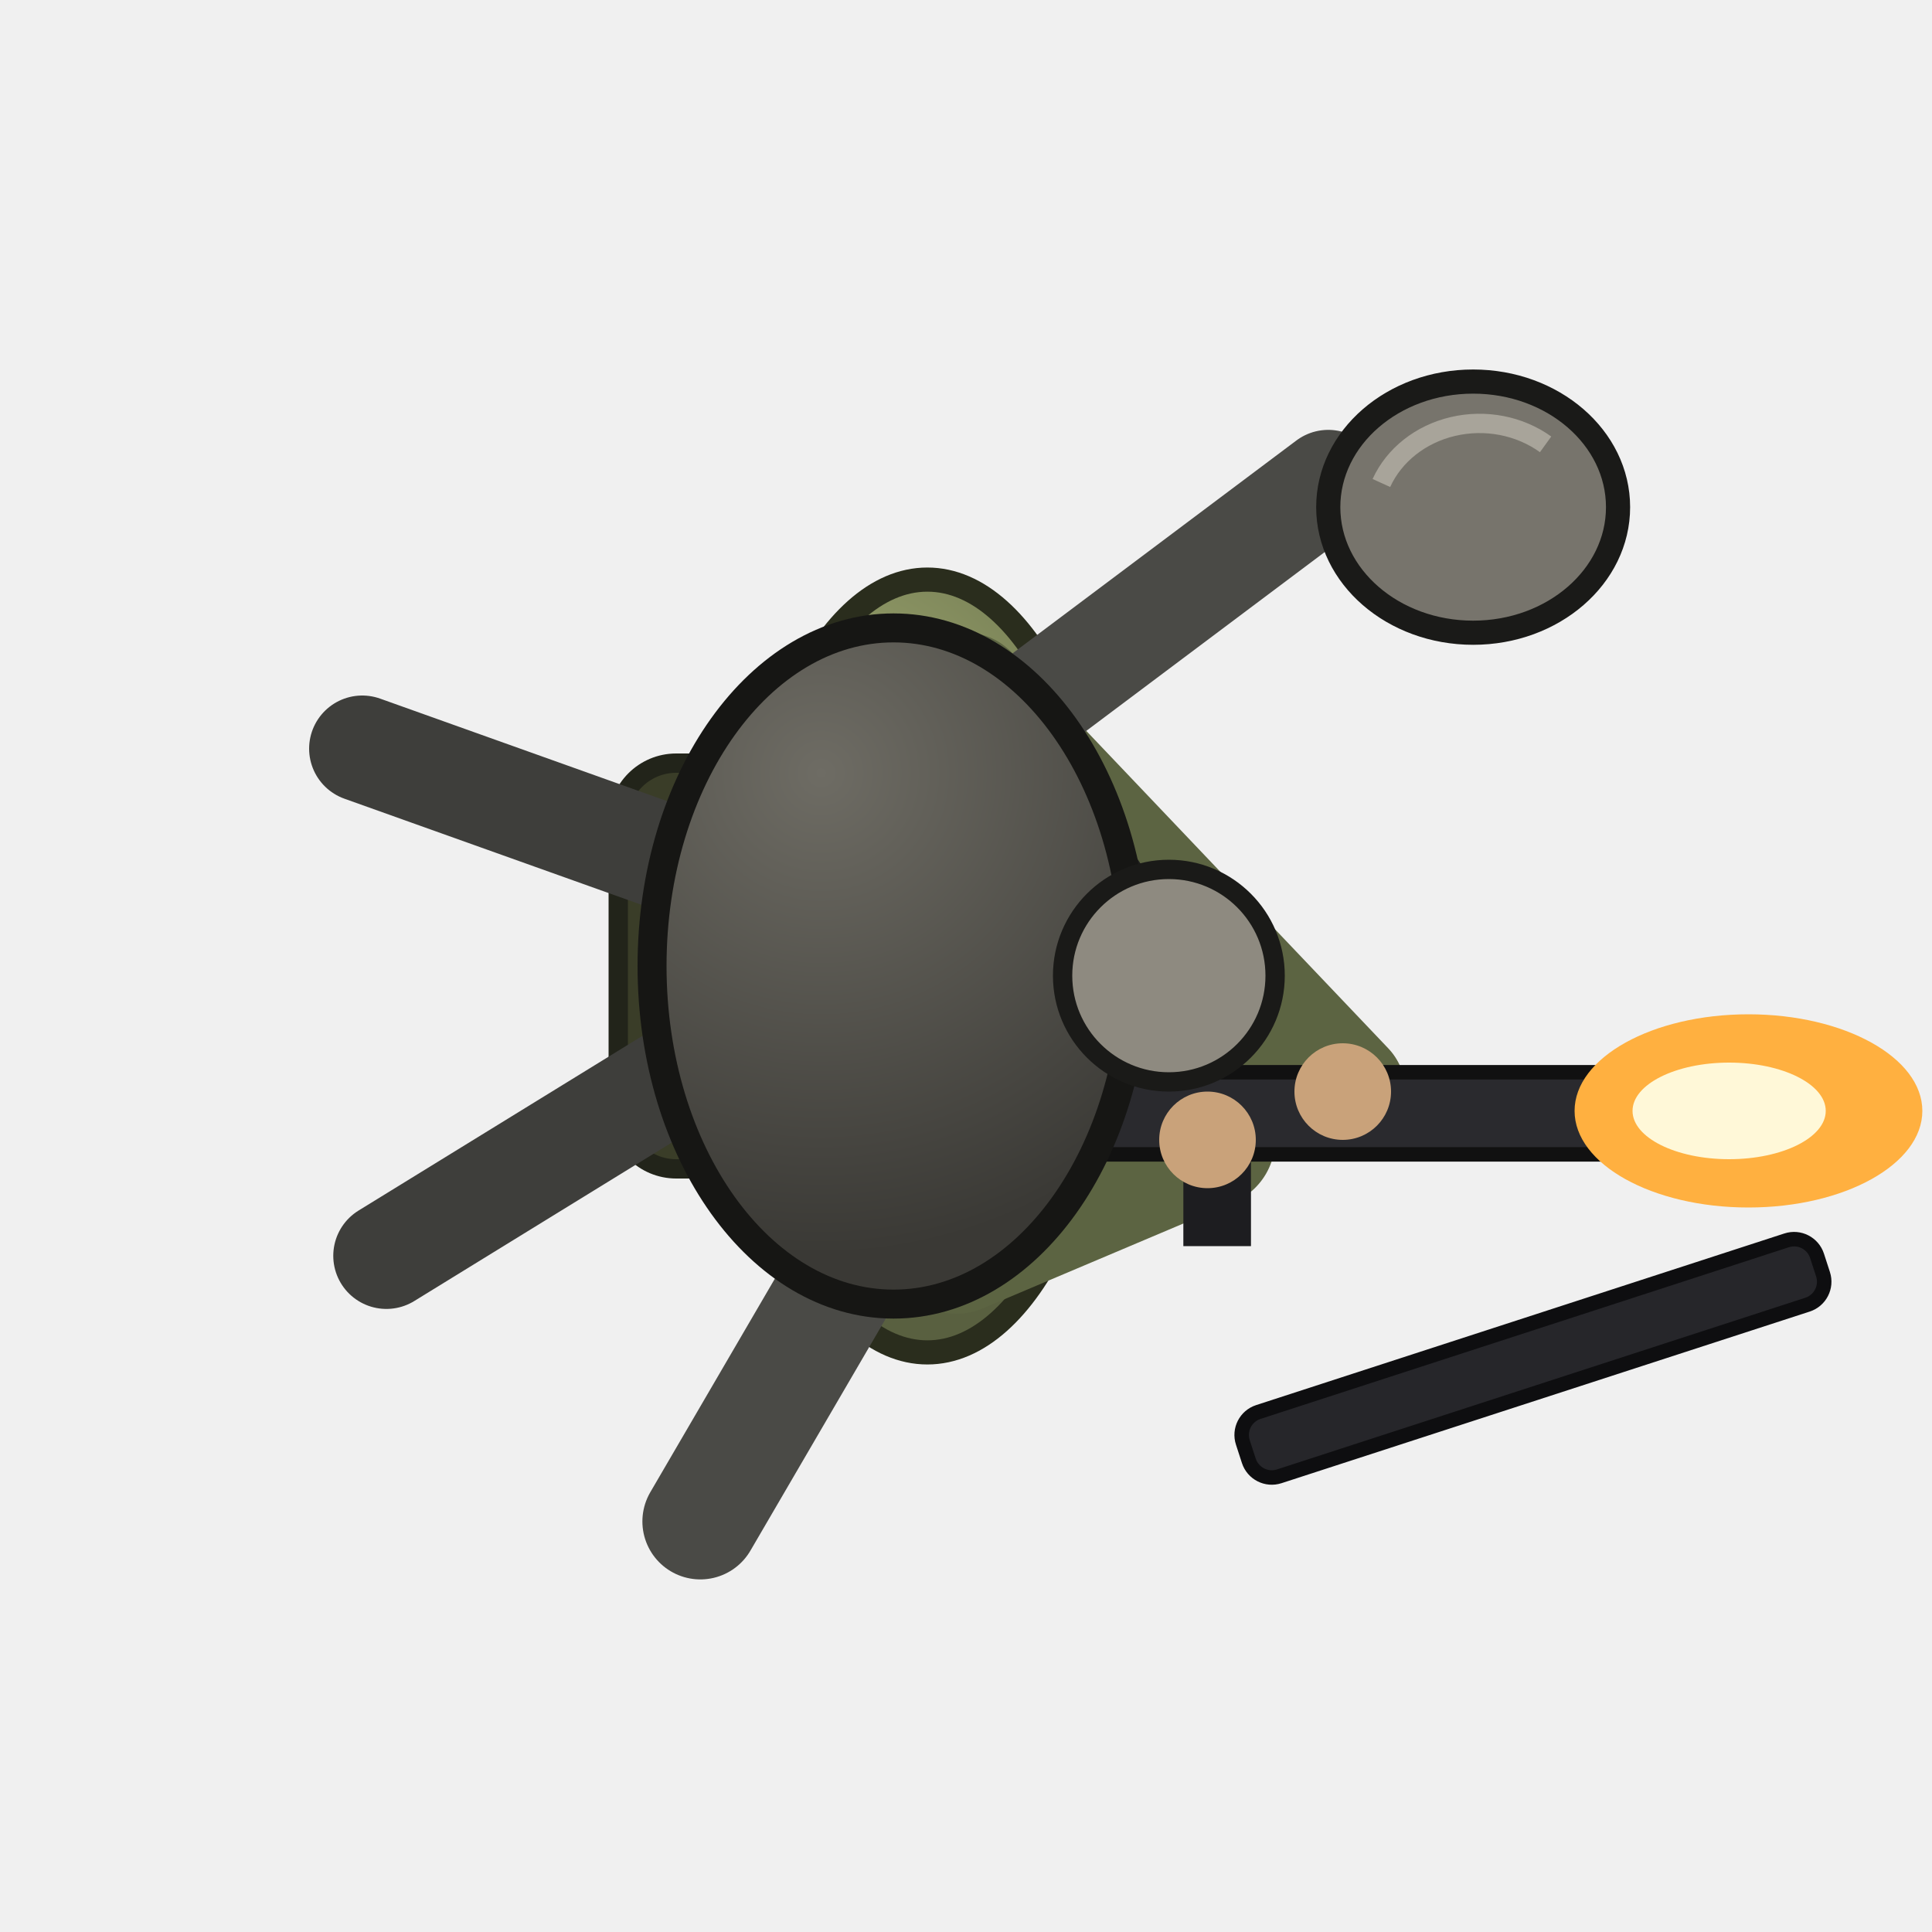
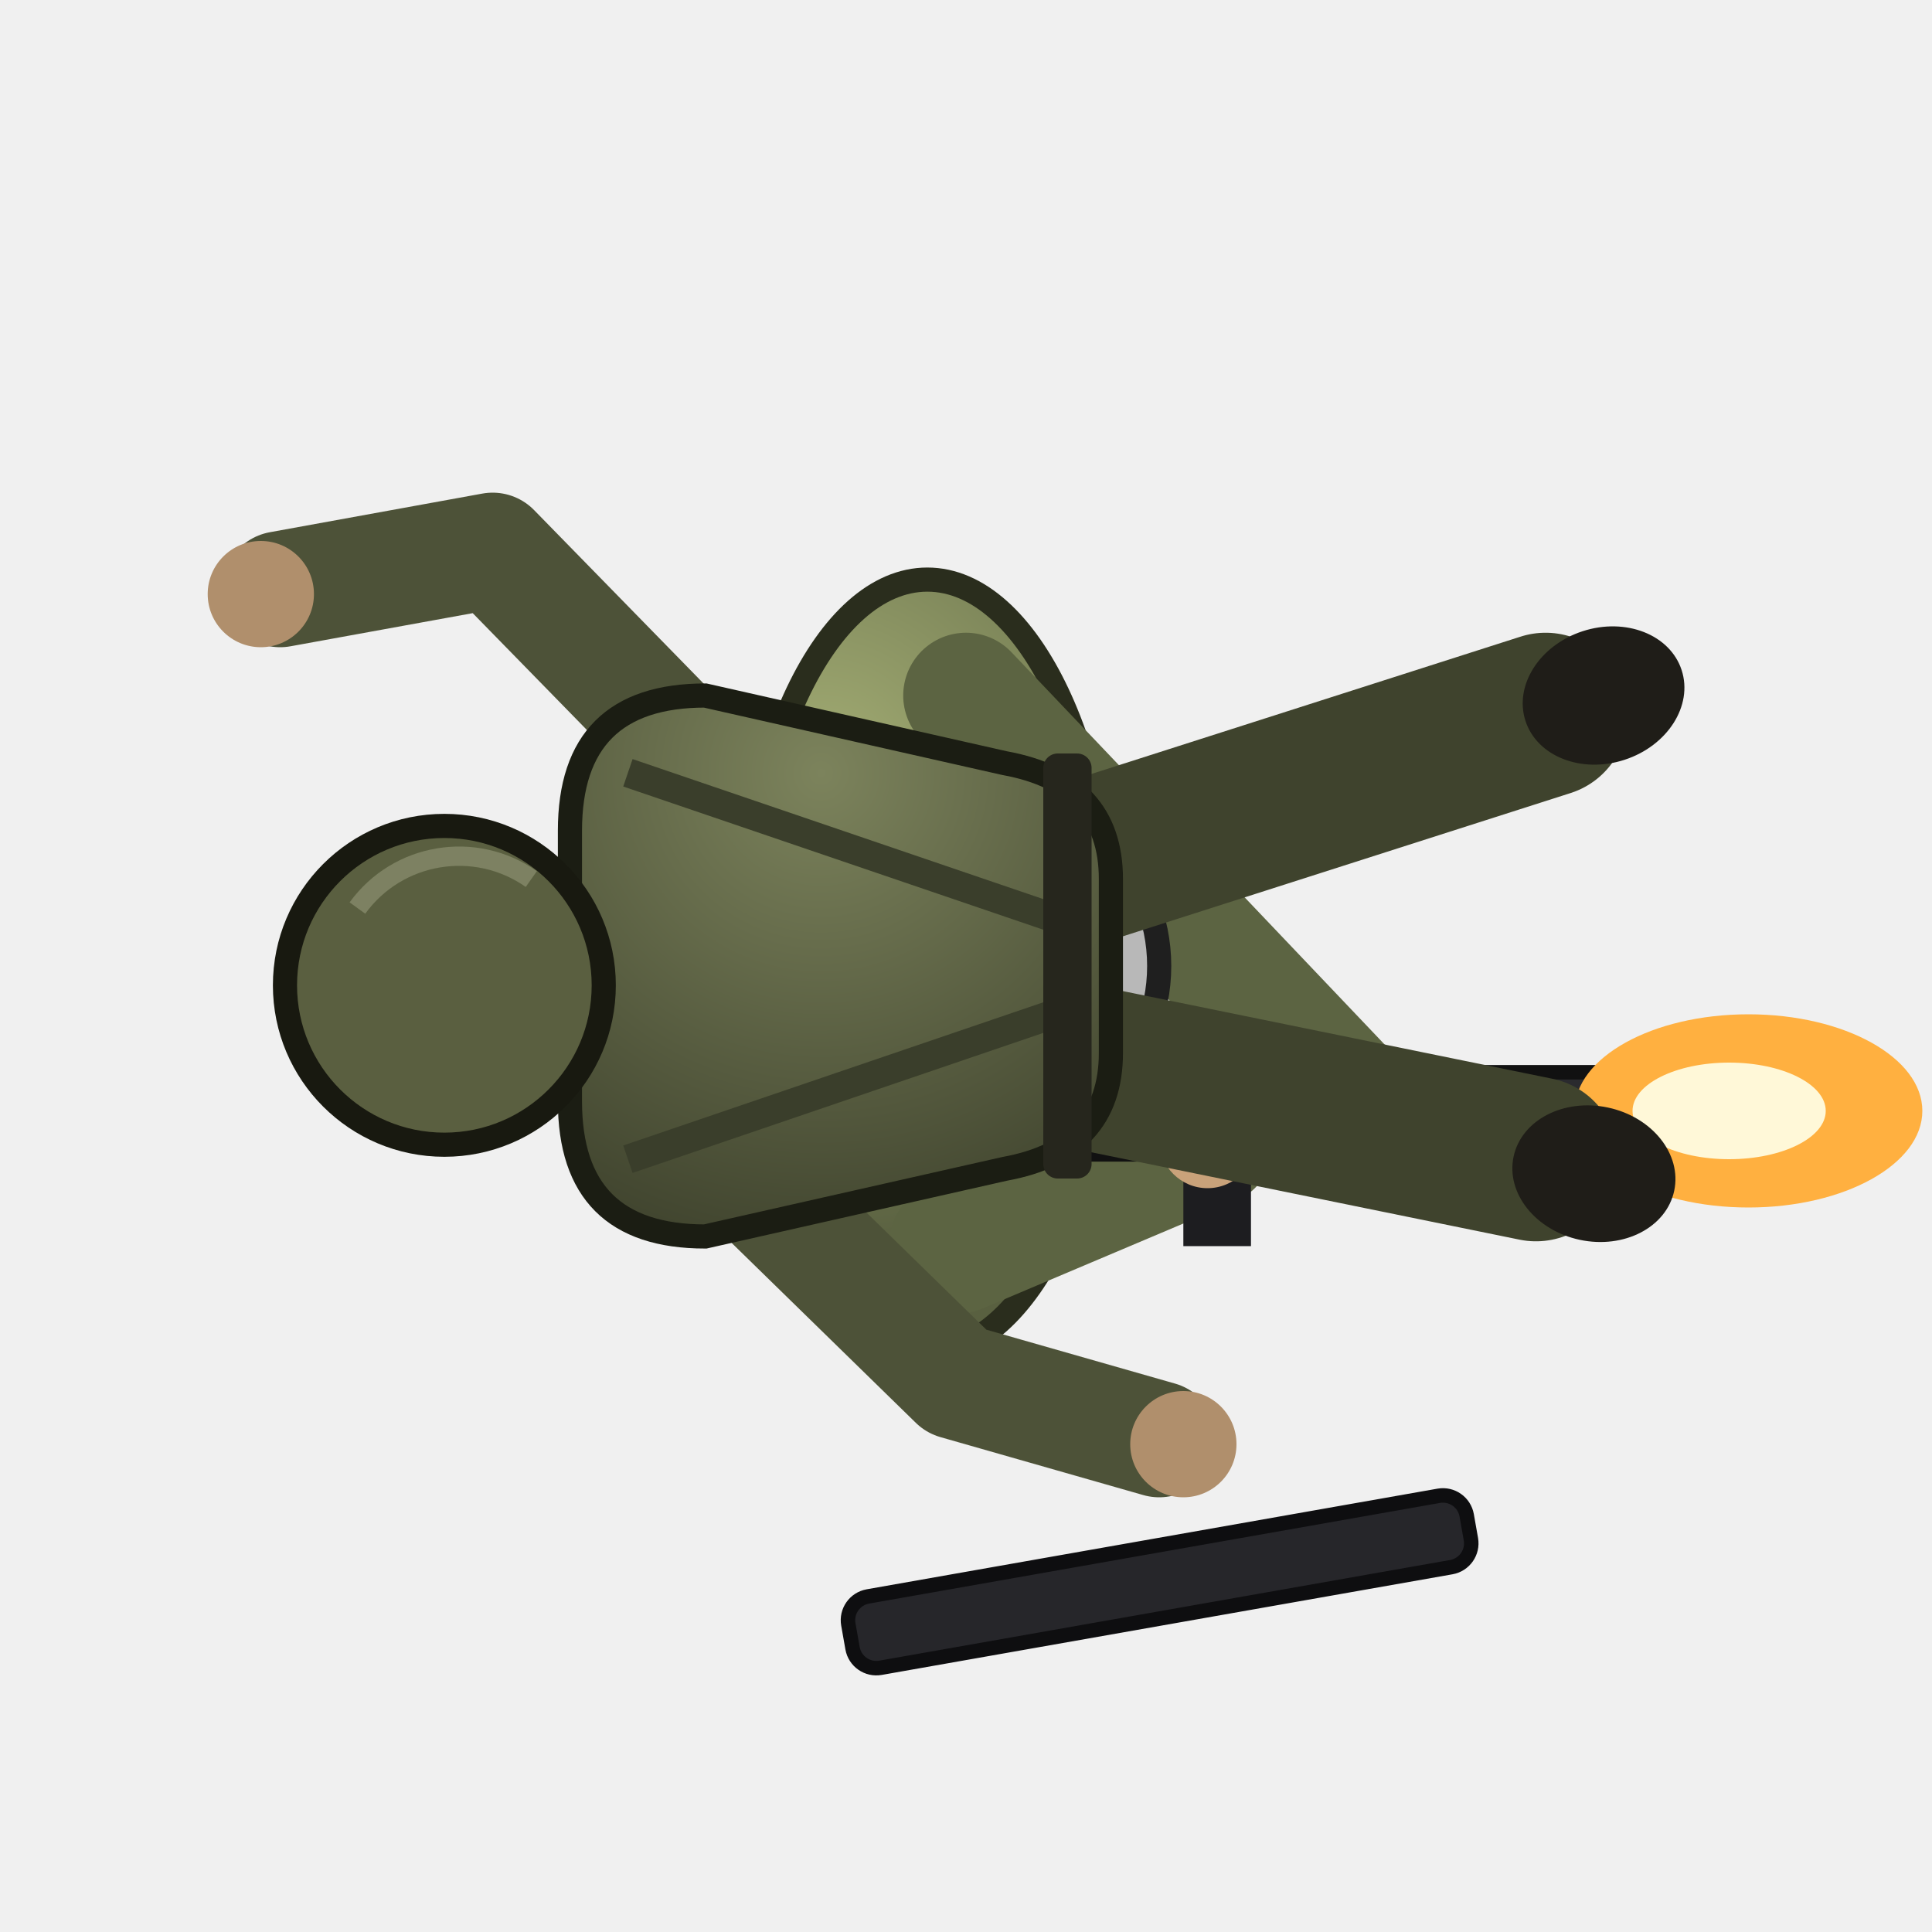
<svg xmlns="http://www.w3.org/2000/svg" viewBox="-2 -2 4 4" width="512" height="512">
  <defs>
    <radialGradient id="helm" cx="-0.25" cy="-0.3" r="0.6" gradientUnits="userSpaceOnUse">
      <stop offset="0" stop-color="#ffffff" />
      <stop offset="1" stop-color="#b8b8b8" />
    </radialGradient>
    <radialGradient id="body" cx="-0.3" cy="-0.4" r="1.0" gradientUnits="userSpaceOnUse">
      <stop offset="0" stop-color="#a3ad74" />
      <stop offset="1" stop-color="#596040" />
    </radialGradient>
    <radialGradient id="deadbody" cx="-0.3" cy="-0.4" r="1.0" gradientUnits="userSpaceOnUse">
-       <stop offset="0" stop-color="#6e6c64" />
-       <stop offset="1" stop-color="#3a3935" />
+       <stop offset="0" stop-color="#7c835c" />
+       <stop offset="1" stop-color="#41452f" />
    </radialGradient>
  </defs>
  <g id="body">
    <rect x="-0.72" y="-0.42" width="0.42" height="0.84" rx="0.12" fill="#3a3d28" stroke="#22241a" stroke-width="0.04" />
    <ellipse cx="-0.08" cy="0" rx="0.38" ry="0.8" fill="url(#body)" stroke="#2a2d1d" stroke-width="0.05" />
    <path d="M -0.02 0.58 L 0.5 0.36" stroke="#5c6442" stroke-width="0.28" stroke-linecap="round" />
    <path d="M 0 -0.56 L 0.78 0.26" stroke="#5c6442" stroke-width="0.26" stroke-linecap="round" />
    <rect x="0.0" y="0.22" width="1.45" height="0.17" rx="0.05" fill="#2a2a2e" stroke="#111" stroke-width="0.03" />
    <rect x="0.45" y="0.36" width="0.14" height="0.22" fill="#1d1d20" />
    <circle cx="0.5" cy="0.36" r="0.1" fill="#c9a27a" />
    <circle cx="0.78" cy="0.26" r="0.1" fill="#c9a27a" />
  </g>
  <g id="helmet">
    <circle cx="0.04" cy="0" r="0.36" fill="url(#helm)" stroke="#1f1f1f" stroke-width="0.05" />
    <path d="M -0.2 -0.18 A 0.3 0.3 0 0 1 0.25 -0.2" stroke="#fff" stroke-width="0.05" fill="none" opacity="0.6" />
  </g>
  <g id="flash">
    <ellipse cx="1.62" cy="0.3" rx="0.36" ry="0.2" fill="#ffb040" />
    <ellipse cx="1.58" cy="0.3" rx="0.2" ry="0.1" fill="#fff8d8" />
  </g>
  <g id="dead">
-     <path d="M -0.2 0.55 L -0.55 1.15" stroke="#4a4a46" stroke-width="0.24" stroke-linecap="round" />
-     <path d="M 0.15 -0.55 L 0.75 -1.0" stroke="#4a4a46" stroke-width="0.22" stroke-linecap="round" />
-     <path d="M -0.55 -0.2 L -1.25 -0.45 M -0.55 0.2 L -1.2 0.6" stroke="#3e3e3b" stroke-width="0.22" stroke-linecap="round" />
-     <ellipse cx="-0.15" cy="0" rx="0.5" ry="0.7" fill="url(#deadbody)" stroke="#161614" stroke-width="0.06" />
-     <circle cx="0.42" cy="0.02" r="0.22" fill="#8e8a80" stroke="#1a1a18" stroke-width="0.04" />
-     <rect x="0.55" y="0.75" width="1.25" height="0.14" rx="0.05" fill="#26262a" stroke="#0e0e10" stroke-width="0.03" transform="rotate(-18 1.15 0.82)" />
-     <ellipse cx="1.05" cy="-0.95" rx="0.3" ry="0.26" fill="#77746c" stroke="#1a1a18" stroke-width="0.05" />
-     <path d="M 0.86 -1.0 A 0.22 0.2 0 0 1 1.2 -1.08" stroke="#a8a49a" stroke-width="0.04" fill="none" />
+     <path d="M 0.2 -0.2 L 1.2 -0.52" stroke="#3f432d" stroke-width="0.34" stroke-linecap="round" />
+     <path d="M 0.2 0.2 L 1.18 0.4" stroke="#3f432d" stroke-width="0.34" stroke-linecap="round" />
+     <ellipse cx="1.32" cy="-0.56" rx="0.17" ry="0.14" fill="#1f1d18" transform="rotate(-18 1.32 -0.56)" />
+     <ellipse cx="1.3" cy="0.43" rx="0.17" ry="0.14" fill="#1f1d18" transform="rotate(12 1.3 0.43)" />
+     <path d="M -0.55 -0.42 L -0.98 -0.86 L -1.42 -0.78" stroke="#4d5238" stroke-width="0.24" stroke-linecap="round" stroke-linejoin="round" fill="none" />
+     <path d="M -0.45 0.44 L -0.02 0.86 L 0.4 0.98" stroke="#4d5238" stroke-width="0.24" stroke-linecap="round" stroke-linejoin="round" fill="none" />
+     <circle cx="-1.46" cy="-0.77" r="0.11" fill="#b08f6c" />
+     <circle cx="0.45" cy="0.99" r="0.11" fill="#b08f6c" />
+     <path d="M -0.82 -0.28 Q -0.82 -0.56 -0.54 -0.56 L 0.08 -0.42 Q 0.3 -0.38 0.3 -0.18 L 0.3 0.18 Q 0.3 0.38 0.08 0.42 L -0.54 0.56 Q -0.82 0.56 -0.82 0.28 Z" fill="url(#deadbody)" stroke="#1b1d13" stroke-width="0.05" />
+     <path d="M -0.7 -0.4 L 0.18 -0.1 M -0.7 0.4 L 0.18 0.1" stroke="#3a3e2b" stroke-width="0.06" />
+     <rect x="0.16" y="-0.44" width="0.1" height="0.88" rx="0.03" fill="#26261d" />
+     <circle cx="-1.08" cy="0.04" r="0.33" fill="#5a5f40" stroke="#181910" stroke-width="0.05" />
+     <path d="M -1.26 -0.12 A 0.26 0.26 0 0 1 -0.9 -0.18" stroke="#8b9070" stroke-width="0.04" fill="none" opacity="0.7" />
+     <rect x="-0.25" y="1.2" width="1.3" height="0.15" rx="0.05" fill="#26262a" stroke="#0e0e10" stroke-width="0.03" transform="rotate(-10 0.4 1.27)" />
  </g>
</svg>
